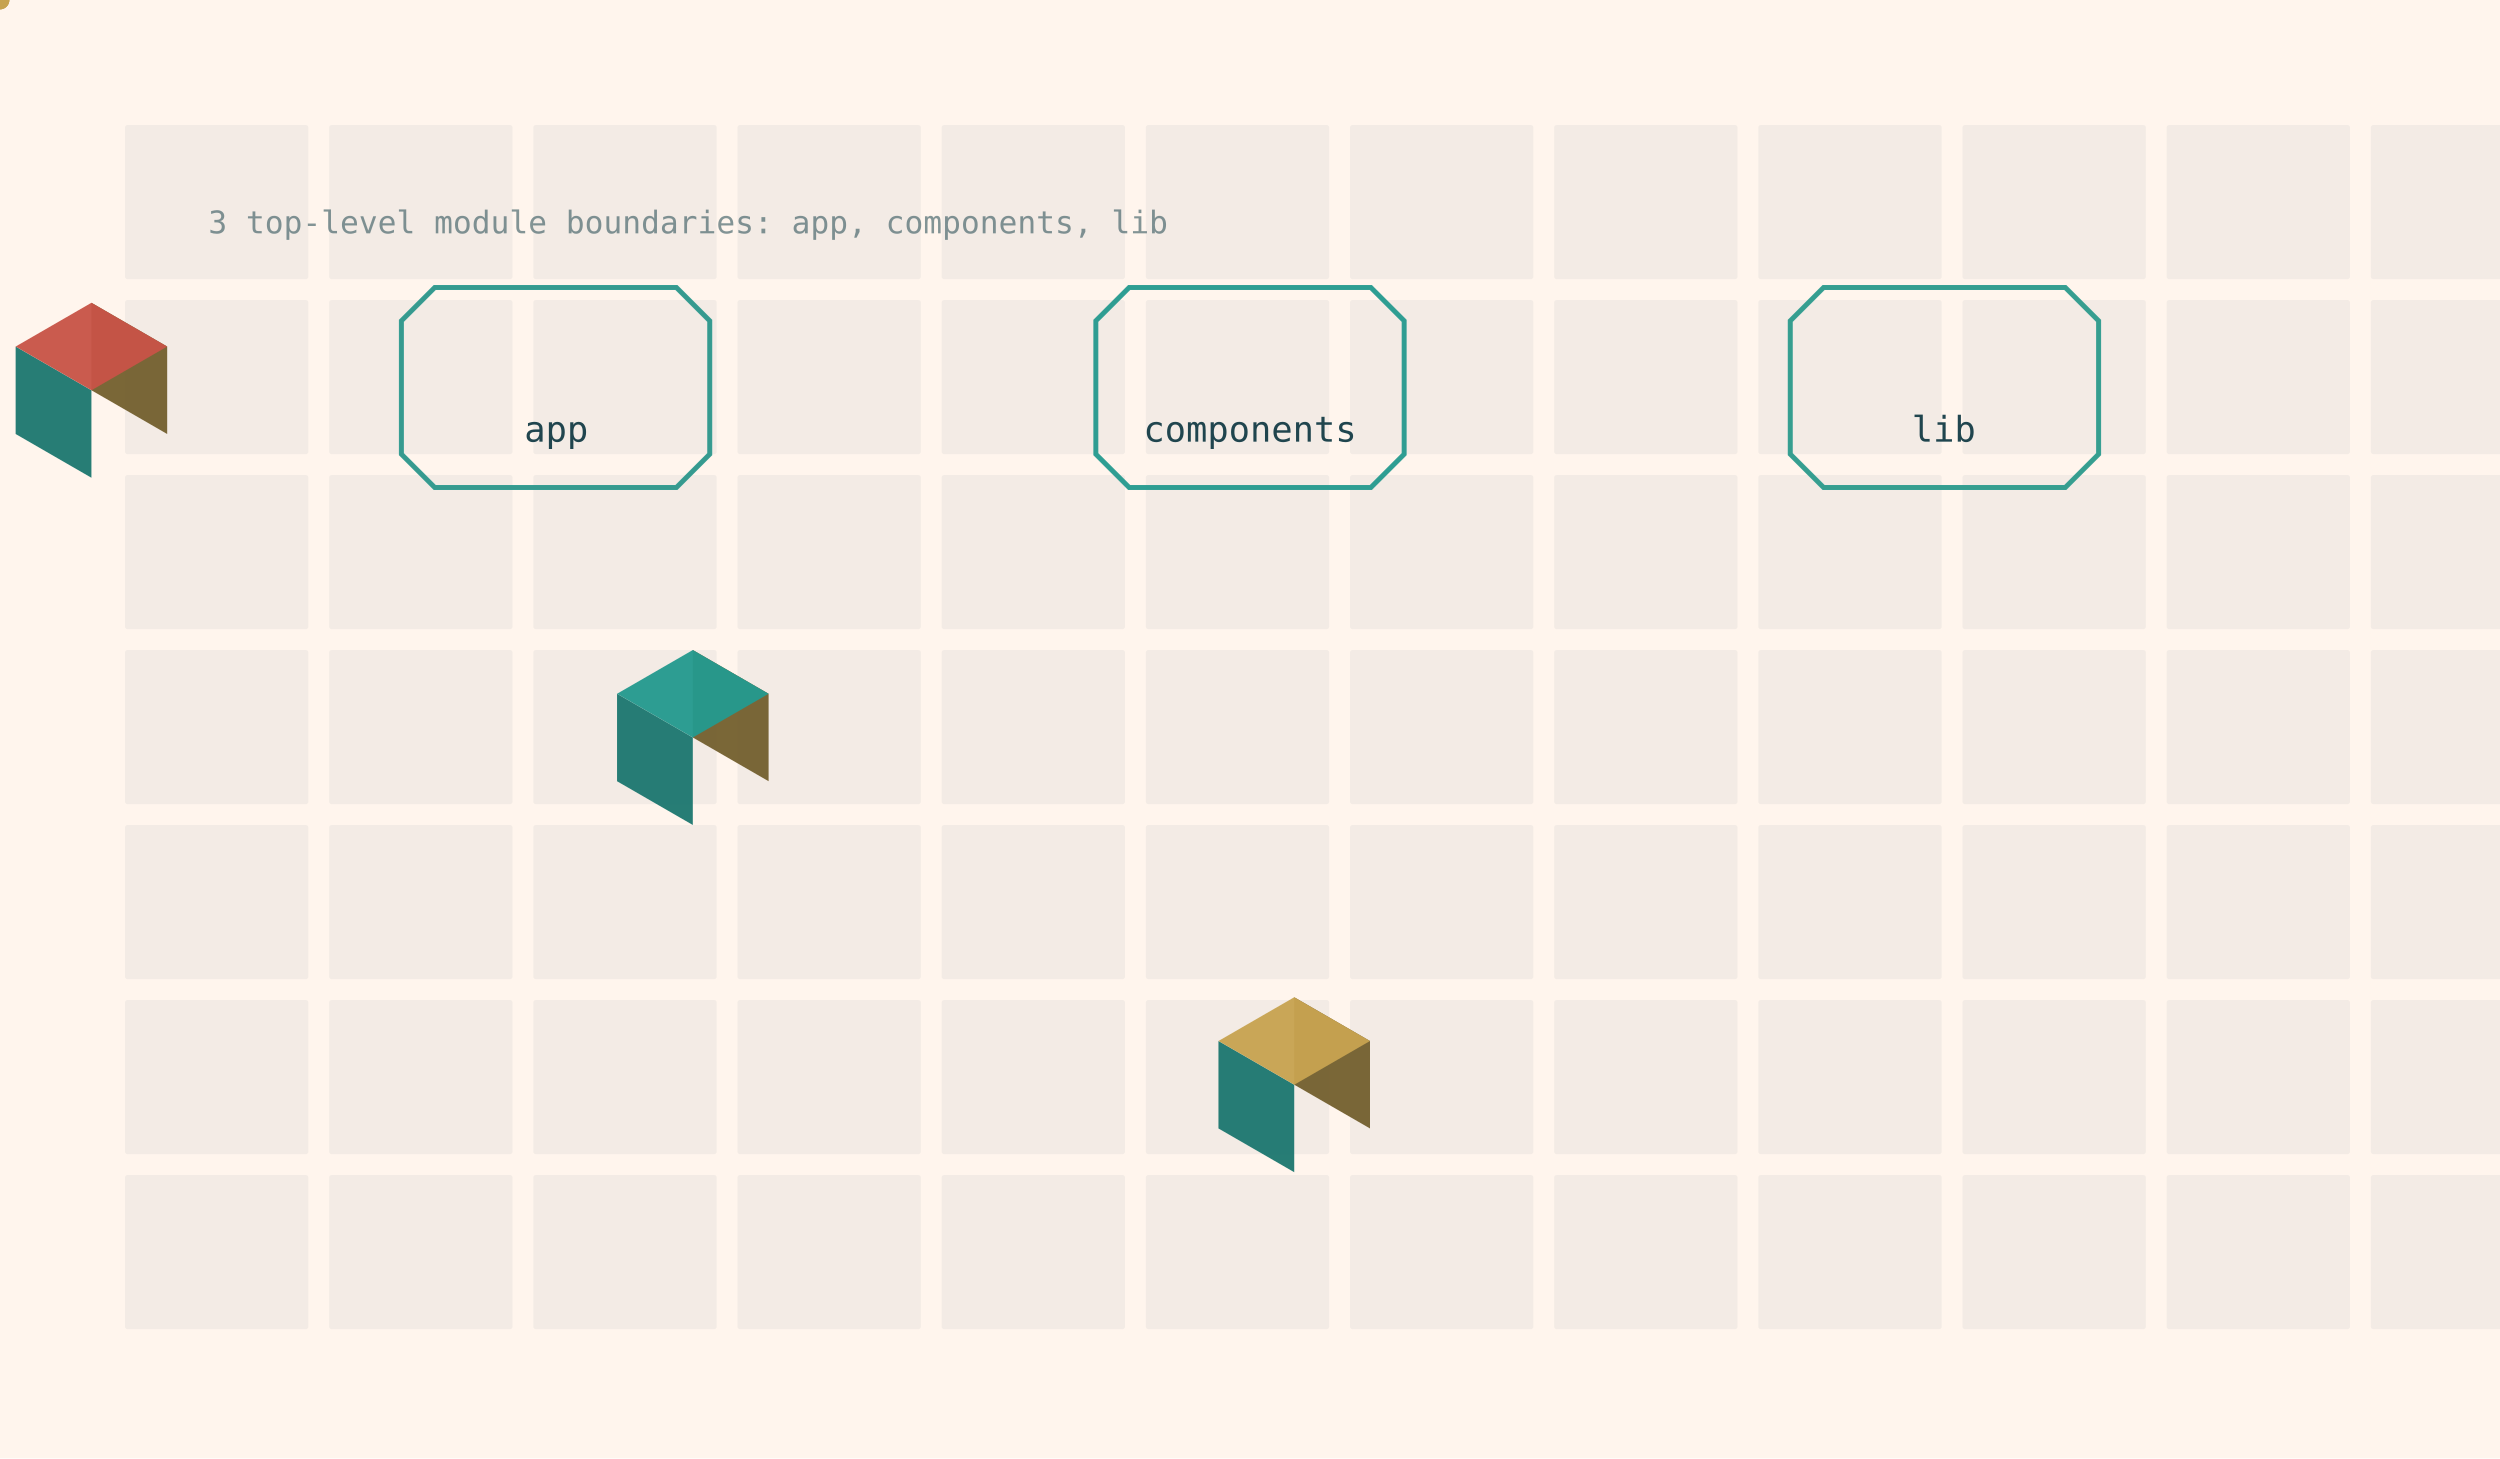
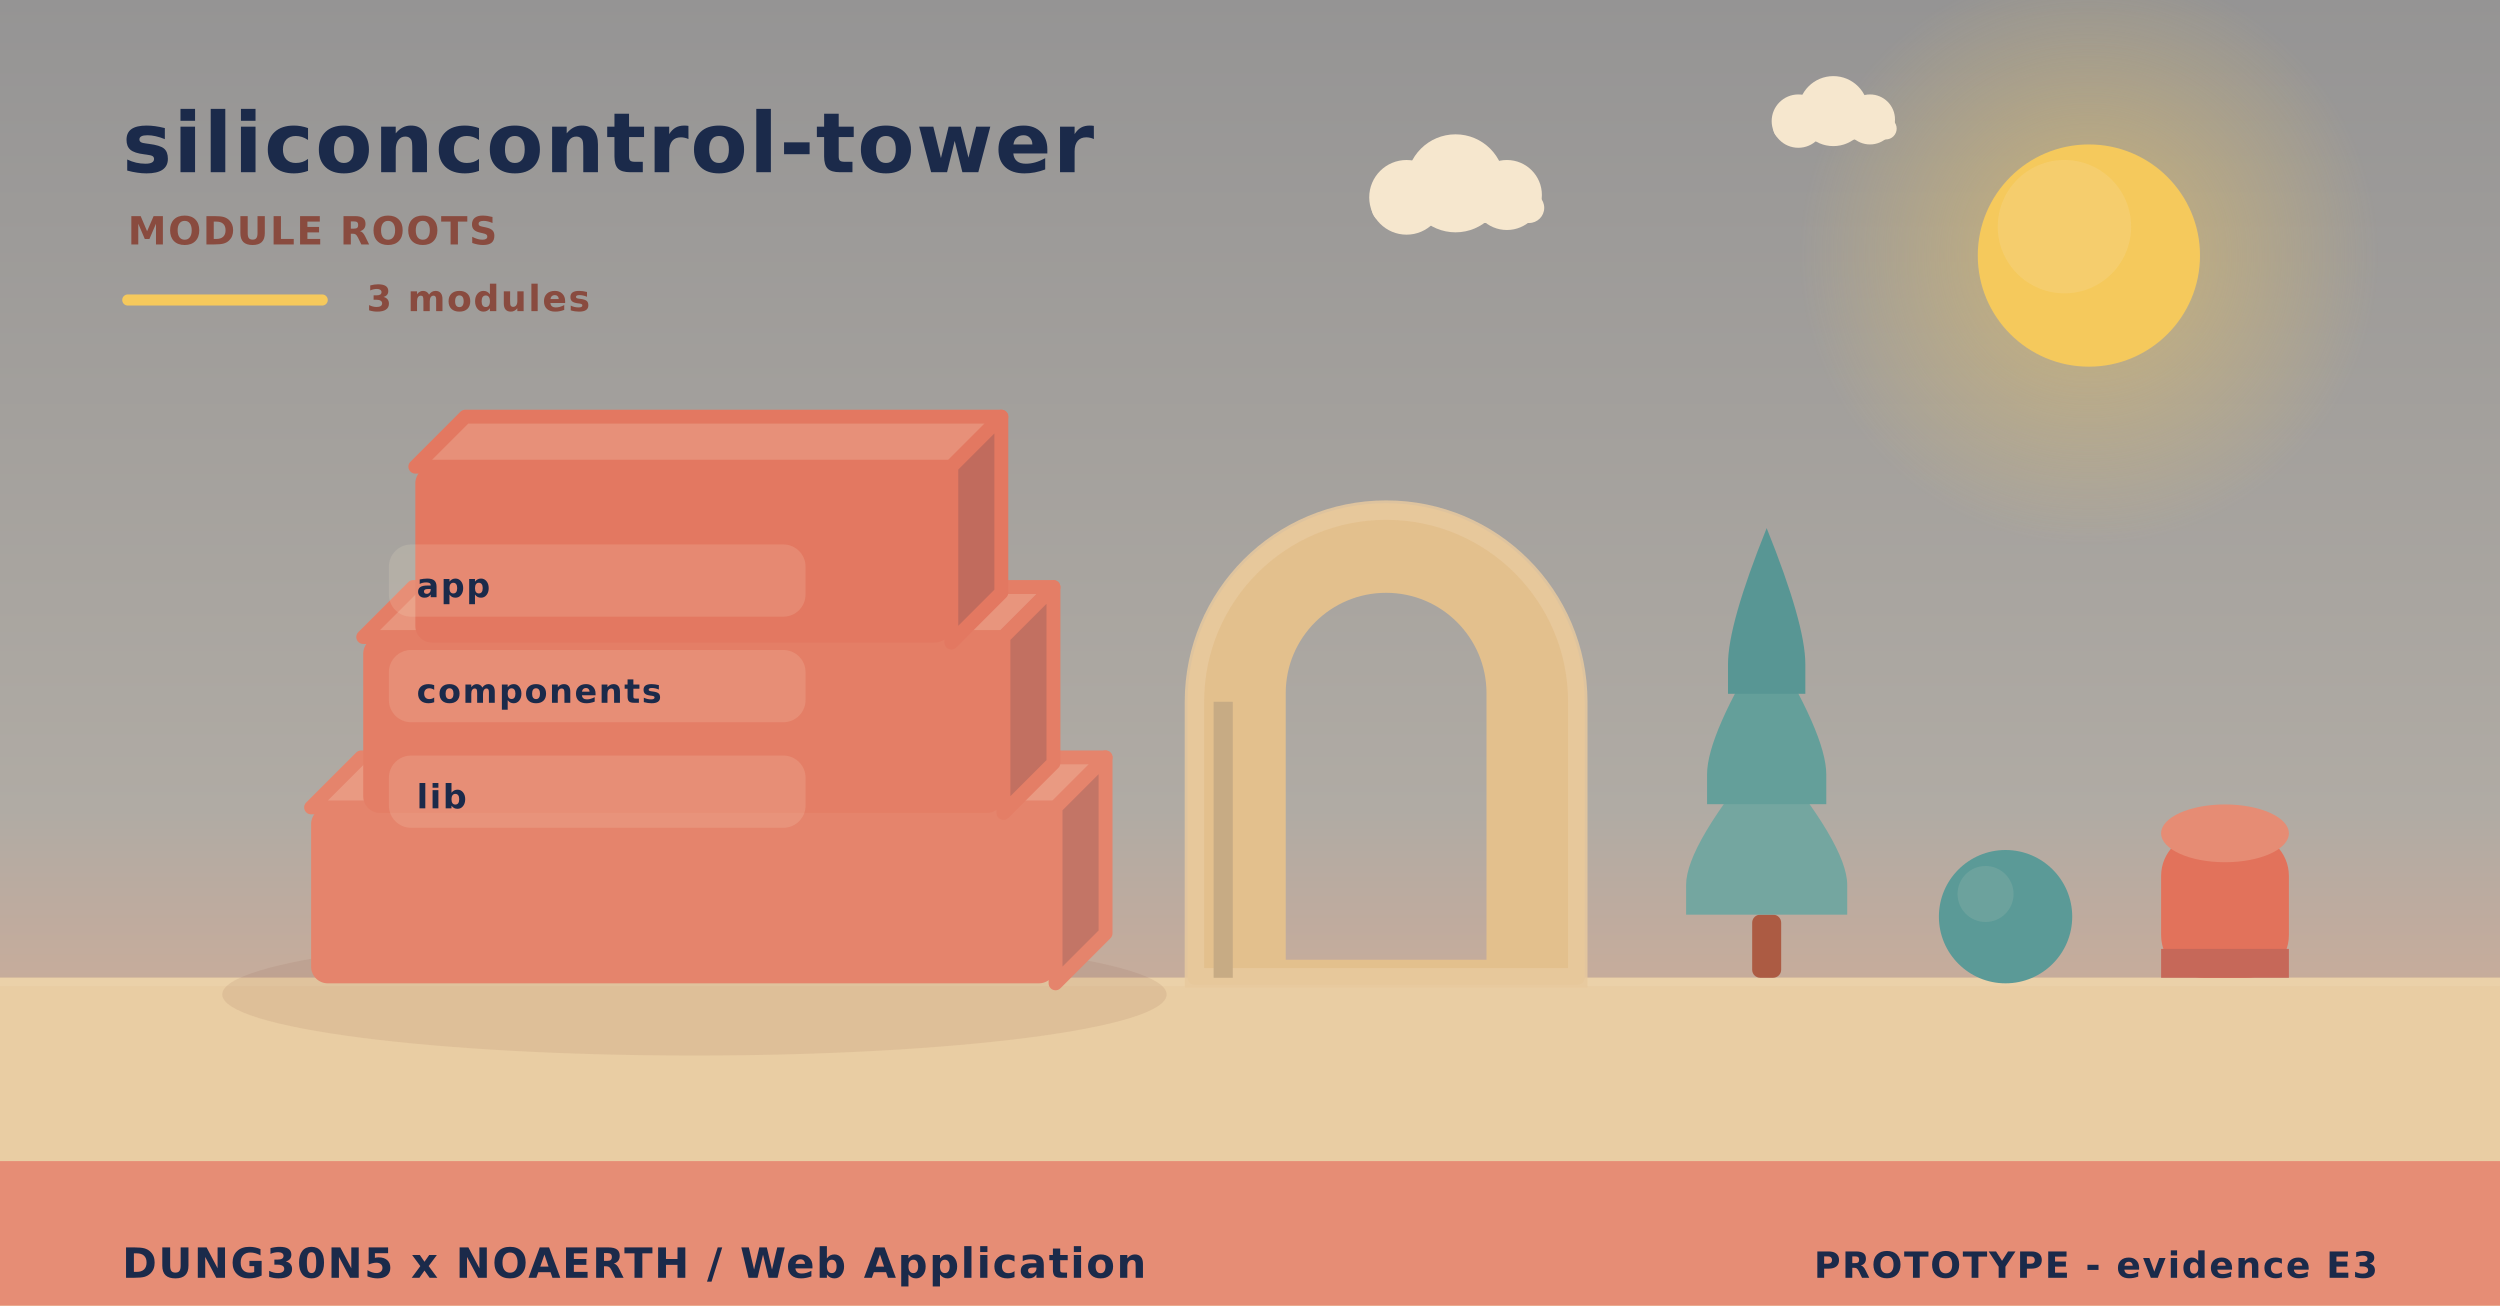
- <svg xmlns="http://www.w3.org/2000/svg" viewBox="0 0 1200 700" width="1200" height="700" role="img" aria-label="siliconcontrol-tower architecture">
-   <rect width="1200" height="700" fill="#fff5ed" />
-   <defs>
-     <linearGradient id="ga" x1="0" y1="0" x2="1" y2="1">
-       <stop offset="0%" stop-color="#c75346" />
-       <stop offset="100%" stop-color="#24998e" />
-     </linearGradient>
-   </defs>
-   <rect x="60.00" y="60.00" width="88.00" height="74.00" rx="1.20" fill="#09343f" opacity="0.05" />
-   <rect x="158.00" y="60.00" width="88.00" height="74.00" rx="1.20" fill="#09343f" opacity="0.05" />
-   <rect x="256.00" y="60.00" width="88.00" height="74.00" rx="1.20" fill="#09343f" opacity="0.05" />
-   <rect x="354.00" y="60.00" width="88.00" height="74.00" rx="1.20" fill="#09343f" opacity="0.05" />
-   <rect x="452.00" y="60.00" width="88.00" height="74.00" rx="1.20" fill="#09343f" opacity="0.05" />
-   <rect x="550.00" y="60.00" width="88.00" height="74.00" rx="1.20" fill="#09343f" opacity="0.05" />
-   <rect x="648.00" y="60.00" width="88.00" height="74.00" rx="1.20" fill="#09343f" opacity="0.05" />
-   <rect x="746.00" y="60.00" width="88.00" height="74.00" rx="1.20" fill="#09343f" opacity="0.05" />
-   <rect x="844.00" y="60.00" width="88.00" height="74.00" rx="1.20" fill="#09343f" opacity="0.05" />
-   <rect x="942.00" y="60.00" width="88.00" height="74.00" rx="1.20" fill="#09343f" opacity="0.05" />
-   <rect x="1040.00" y="60.00" width="88.00" height="74.00" rx="1.20" fill="#09343f" opacity="0.05" />
-   <rect x="1138.00" y="60.00" width="88.00" height="74.00" rx="1.20" fill="#09343f" opacity="0.05" />
-   <rect x="60.00" y="144.00" width="88.00" height="74.00" rx="1.20" fill="#09343f" opacity="0.05" />
-   <rect x="158.00" y="144.00" width="88.00" height="74.00" rx="1.20" fill="#09343f" opacity="0.05" />
-   <rect x="256.00" y="144.00" width="88.00" height="74.00" rx="1.20" fill="#09343f" opacity="0.05" />
-   <rect x="354.00" y="144.00" width="88.00" height="74.00" rx="1.20" fill="#09343f" opacity="0.05" />
-   <rect x="452.00" y="144.00" width="88.00" height="74.00" rx="1.20" fill="#09343f" opacity="0.05" />
-   <rect x="550.00" y="144.00" width="88.00" height="74.00" rx="1.20" fill="#09343f" opacity="0.05" />
-   <rect x="648.00" y="144.00" width="88.00" height="74.00" rx="1.20" fill="#09343f" opacity="0.05" />
-   <rect x="746.00" y="144.00" width="88.00" height="74.00" rx="1.20" fill="#09343f" opacity="0.05" />
-   <rect x="844.00" y="144.00" width="88.00" height="74.00" rx="1.20" fill="#09343f" opacity="0.05" />
-   <rect x="942.00" y="144.00" width="88.00" height="74.00" rx="1.20" fill="#09343f" opacity="0.05" />
-   <rect x="1040.00" y="144.00" width="88.00" height="74.00" rx="1.20" fill="#09343f" opacity="0.05" />
-   <rect x="1138.00" y="144.00" width="88.00" height="74.00" rx="1.20" fill="#09343f" opacity="0.05" />
-   <rect x="60.00" y="228.00" width="88.00" height="74.00" rx="1.20" fill="#09343f" opacity="0.05" />
-   <rect x="158.00" y="228.00" width="88.00" height="74.00" rx="1.20" fill="#09343f" opacity="0.05" />
-   <rect x="256.00" y="228.00" width="88.00" height="74.00" rx="1.20" fill="#09343f" opacity="0.05" />
-   <rect x="354.00" y="228.00" width="88.00" height="74.00" rx="1.20" fill="#09343f" opacity="0.05" />
-   <rect x="452.00" y="228.00" width="88.00" height="74.00" rx="1.20" fill="#09343f" opacity="0.05" />
-   <rect x="550.00" y="228.00" width="88.00" height="74.00" rx="1.20" fill="#09343f" opacity="0.05" />
-   <rect x="648.00" y="228.00" width="88.00" height="74.00" rx="1.20" fill="#09343f" opacity="0.05" />
-   <rect x="746.00" y="228.00" width="88.00" height="74.00" rx="1.20" fill="#09343f" opacity="0.05" />
-   <rect x="844.00" y="228.00" width="88.00" height="74.00" rx="1.20" fill="#09343f" opacity="0.05" />
-   <rect x="942.00" y="228.00" width="88.00" height="74.00" rx="1.20" fill="#09343f" opacity="0.05" />
-   <rect x="1040.00" y="228.00" width="88.00" height="74.00" rx="1.20" fill="#09343f" opacity="0.05" />
-   <rect x="1138.00" y="228.00" width="88.00" height="74.00" rx="1.20" fill="#09343f" opacity="0.05" />
-   <rect x="60.00" y="312.00" width="88.00" height="74.00" rx="1.20" fill="#09343f" opacity="0.05" />
-   <rect x="158.00" y="312.00" width="88.00" height="74.00" rx="1.20" fill="#09343f" opacity="0.05" />
-   <rect x="256.00" y="312.00" width="88.00" height="74.00" rx="1.20" fill="#09343f" opacity="0.05" />
-   <rect x="354.00" y="312.00" width="88.00" height="74.00" rx="1.20" fill="#09343f" opacity="0.05" />
-   <rect x="452.00" y="312.00" width="88.00" height="74.00" rx="1.20" fill="#09343f" opacity="0.05" />
-   <rect x="550.00" y="312.00" width="88.00" height="74.00" rx="1.20" fill="#09343f" opacity="0.05" />
-   <rect x="648.00" y="312.00" width="88.00" height="74.00" rx="1.20" fill="#09343f" opacity="0.05" />
-   <rect x="746.00" y="312.00" width="88.00" height="74.00" rx="1.20" fill="#09343f" opacity="0.05" />
-   <rect x="844.00" y="312.00" width="88.00" height="74.00" rx="1.20" fill="#09343f" opacity="0.05" />
-   <rect x="942.00" y="312.00" width="88.00" height="74.00" rx="1.20" fill="#09343f" opacity="0.05" />
-   <rect x="1040.00" y="312.00" width="88.00" height="74.00" rx="1.20" fill="#09343f" opacity="0.05" />
-   <rect x="1138.00" y="312.00" width="88.00" height="74.00" rx="1.20" fill="#09343f" opacity="0.05" />
-   <rect x="60.00" y="396.00" width="88.00" height="74.00" rx="1.20" fill="#09343f" opacity="0.05" />
-   <rect x="158.00" y="396.00" width="88.00" height="74.00" rx="1.20" fill="#09343f" opacity="0.05" />
-   <rect x="256.00" y="396.00" width="88.00" height="74.00" rx="1.20" fill="#09343f" opacity="0.05" />
-   <rect x="354.00" y="396.00" width="88.00" height="74.00" rx="1.20" fill="#09343f" opacity="0.05" />
-   <rect x="452.00" y="396.00" width="88.00" height="74.00" rx="1.20" fill="#09343f" opacity="0.05" />
-   <rect x="550.00" y="396.00" width="88.00" height="74.00" rx="1.20" fill="#09343f" opacity="0.05" />
-   <rect x="648.00" y="396.00" width="88.00" height="74.00" rx="1.20" fill="#09343f" opacity="0.05" />
-   <rect x="746.00" y="396.00" width="88.00" height="74.00" rx="1.20" fill="#09343f" opacity="0.05" />
-   <rect x="844.00" y="396.00" width="88.00" height="74.00" rx="1.20" fill="#09343f" opacity="0.05" />
-   <rect x="942.00" y="396.00" width="88.00" height="74.00" rx="1.20" fill="#09343f" opacity="0.05" />
-   <rect x="1040.00" y="396.00" width="88.00" height="74.00" rx="1.20" fill="#09343f" opacity="0.05" />
-   <rect x="1138.00" y="396.00" width="88.00" height="74.00" rx="1.20" fill="#09343f" opacity="0.05" />
-   <rect x="60.00" y="480.00" width="88.00" height="74.00" rx="1.20" fill="#09343f" opacity="0.05" />
-   <rect x="158.00" y="480.00" width="88.00" height="74.00" rx="1.20" fill="#09343f" opacity="0.05" />
-   <rect x="256.00" y="480.00" width="88.00" height="74.00" rx="1.20" fill="#09343f" opacity="0.05" />
-   <rect x="354.00" y="480.00" width="88.00" height="74.00" rx="1.20" fill="#09343f" opacity="0.05" />
-   <rect x="452.00" y="480.00" width="88.00" height="74.00" rx="1.20" fill="#09343f" opacity="0.05" />
-   <rect x="550.00" y="480.00" width="88.00" height="74.00" rx="1.20" fill="#09343f" opacity="0.05" />
-   <rect x="648.00" y="480.00" width="88.00" height="74.00" rx="1.20" fill="#09343f" opacity="0.05" />
-   <rect x="746.00" y="480.00" width="88.00" height="74.00" rx="1.20" fill="#09343f" opacity="0.05" />
-   <rect x="844.00" y="480.00" width="88.00" height="74.00" rx="1.20" fill="#09343f" opacity="0.05" />
-   <rect x="942.00" y="480.00" width="88.00" height="74.00" rx="1.20" fill="#09343f" opacity="0.05" />
-   <rect x="1040.00" y="480.00" width="88.00" height="74.00" rx="1.20" fill="#09343f" opacity="0.05" />
-   <rect x="1138.00" y="480.00" width="88.00" height="74.00" rx="1.20" fill="#09343f" opacity="0.05" />
-   <rect x="60.00" y="564.00" width="88.00" height="74.00" rx="1.20" fill="#09343f" opacity="0.05" />
-   <rect x="158.00" y="564.00" width="88.00" height="74.00" rx="1.20" fill="#09343f" opacity="0.05" />
-   <rect x="256.00" y="564.00" width="88.00" height="74.00" rx="1.20" fill="#09343f" opacity="0.05" />
-   <rect x="354.00" y="564.00" width="88.00" height="74.00" rx="1.20" fill="#09343f" opacity="0.05" />
-   <rect x="452.00" y="564.00" width="88.00" height="74.00" rx="1.20" fill="#09343f" opacity="0.05" />
-   <rect x="550.00" y="564.00" width="88.00" height="74.00" rx="1.20" fill="#09343f" opacity="0.05" />
-   <rect x="648.00" y="564.00" width="88.00" height="74.00" rx="1.20" fill="#09343f" opacity="0.05" />
-   <rect x="746.00" y="564.00" width="88.00" height="74.00" rx="1.20" fill="#09343f" opacity="0.05" />
-   <rect x="844.00" y="564.00" width="88.00" height="74.00" rx="1.20" fill="#09343f" opacity="0.05" />
-   <rect x="942.00" y="564.00" width="88.00" height="74.00" rx="1.20" fill="#09343f" opacity="0.05" />
-   <rect x="1040.00" y="564.00" width="88.00" height="74.00" rx="1.20" fill="#09343f" opacity="0.05" />
-   <rect x="1138.00" y="564.00" width="88.00" height="74.00" rx="1.20" fill="#09343f" opacity="0.05" />
-   <path d="M208.67,138.00 H324.67 L340.67,154.00 V218.00 L324.67,234.00 H208.67 L192.67,218.00 V154.00 Z" fill="none" stroke="rgba(199,83,70,0.550)" stroke-width="1.80" opacity="0.90" />
-   <polygon points="43.88,187.33 80.25,208.33 80.25,166.33 43.88,145.33" fill="#735f2e" opacity="0.95" />
-   <polygon points="7.51,208.33 43.88,229.33 43.88,187.33 7.51,166.33" fill="#1c776f" opacity="0.95" />
-   <polygon points="43.88,145.33 80.25,166.33 43.88,187.33 7.51,166.33" fill="#c75346" opacity="0.95" />
-   <text x="267" y="212" font-family="ui-monospace,Menlo,monospace" font-size="17" fill="rgba(9,52,63,0.900)" text-anchor="middle">app</text>
+ <svg xmlns="http://www.w3.org/2000/svg" width="900" height="470" viewBox="0 0 900 470" role="img" aria-label="siliconcontrol-tower - how it is built">
+   <linearGradient id="skya" x1="0" y1="0" x2="0" y2="1">
+     <stop offset="0" stop-color="#959494" />
+     <stop offset="0.62" stop-color="#b0aba4" />
+     <stop offset="1" stop-color="#f3ad8a" />
+   </linearGradient>
+   <rect width="900" height="470" fill="url(#skya)" />
+   <radialGradient id="suna">
+     <stop offset="0.35" stop-color="#f5c95c" stop-opacity="0.34" />
+     <stop offset="1" stop-color="#f5c95c" stop-opacity="0" />
+   </radialGradient>
+   <circle cx="752" cy="92" r="104" fill="url(#suna)" />
+   <circle cx="752" cy="92" r="40" fill="#f5c95c" />
+   <circle cx="743.2" cy="81.6" r="24" fill="#f5d27e" opacity="0.5" />
  <g>
-     <path d="M208.67,138.00 H324.67 L340.67,154.00 V218.00 L324.67,234.00 H208.67 L192.67,218.00 V154.00 Z" fill="none" stroke="#24998e" stroke-width="2.40" opacity="0.90" />
-     <animate attributeName="opacity" values="0.25;1.0;0.25" dur="16.5s" begin="0.0s" repeatCount="indefinite" />
+     <circle cx="524" cy="66" r="17.64" fill="#f6e7ce" />
+     <circle cx="506.36" cy="71.04" r="13.44" fill="#f6e7ce" />
+     <circle cx="542.48" cy="70.2" r="12.6" fill="#f6e7ce" />
+     <rect x="493.76" y="69.36" width="62.16" height="10.92" rx="5.46" fill="#f6e7ce" />
+     <animateTransform attributeName="transform" type="translate" values="0 0;24 0;0 0" dur="36s" begin="0s" repeatCount="indefinite" />
  </g>
-   <g opacity="0.9">
-     <circle cx="0.00" cy="0.00" r="4.50" fill="#c7a350" opacity="1.00" />
-     <animateTransform attributeName="transform" type="translate" values="266.67,184.00 600.00,184.00" dur="5.5s" begin="0.0s" repeatCount="indefinite" />
-     <animateTransform attributeName="transform" type="translate" values="600.00,184.00 266.67,184.00" dur="5.5s" begin="2.75s" repeatCount="indefinite" />
+   <g>
+     <circle cx="660" cy="40" r="12.6" fill="#f6e7ce" />
+     <circle cx="647.4" cy="43.6" r="9.6" fill="#f6e7ce" />
+     <circle cx="673.2" cy="43" r="9" fill="#f6e7ce" />
+     <rect x="638.4" y="42.4" width="44.4" height="7.8" rx="3.9" fill="#f6e7ce" />
+     <animateTransform attributeName="transform" type="translate" values="0 0;-18 0;0 0" dur="46s" begin="3s" repeatCount="indefinite" />
  </g>
-   <path d="M542.00,138.00 H658.00 L674.00,154.00 V218.00 L658.00,234.00 H542.00 L526.00,218.00 V154.00 Z" fill="none" stroke="rgba(36,153,142,0.550)" stroke-width="1.80" opacity="0.90" />
-   <polygon points="332.55,354.00 368.93,375.00 368.93,333.00 332.55,312.00" fill="#735f2e" opacity="0.95" />
-   <polygon points="296.18,375.00 332.55,396.00 332.55,354.00 296.18,333.00" fill="#1c776f" opacity="0.95" />
-   <polygon points="332.55,312.00 368.93,333.00 332.55,354.00 296.18,333.00" fill="#24998e" opacity="0.95" />
-   <text x="600" y="212" font-family="ui-monospace,Menlo,monospace" font-size="17" fill="rgba(9,52,63,0.900)" text-anchor="middle">components</text>
+   <rect x="0" y="352" width="900" height="118" fill="#e9cda3" />
+   <rect x="0" y="352" width="900" height="3" fill="#ebd1a9" />
+   <text x="44" y="62" font-family="Verdana,DejaVu Sans,sans-serif" font-size="30" font-weight="700" letter-spacing="0.6" fill="#1b2a4a" text-anchor="start">siliconcontrol-tower</text>
+   <text x="46" y="88" font-family="Verdana,DejaVu Sans,sans-serif" font-size="14" font-weight="700" letter-spacing="0.6" fill="#894b3f" text-anchor="start">MODULE ROOTS</text>
+   <rect x="44" y="106" width="74" height="4" rx="2" fill="#f5c95c" />
+   <text x="132" y="112" font-family="Verdana,DejaVu Sans,sans-serif" font-size="13" font-weight="700" letter-spacing="0.6" fill="#894b3f" text-anchor="start">3 modules</text>
+   <ellipse cx="250" cy="358" rx="170" ry="22" fill="rgba(138,90,68,0.11)" />
+   <path d="M112,290.67 L380,290.67 L398,272.67 L130,272.67 Z" fill="#e99a82" stroke="#e5846c" stroke-width="5" stroke-linejoin="round" />
+   <path d="M380,290.67 L398,272.67 L398,336 L380,354 Z" fill="#c37566" stroke="#e5846c" stroke-width="5" stroke-linejoin="round" />
+   <rect x="112" y="290.67" width="268" height="63.33" rx="6" fill="#e5846c" />
+   <path d="M130.76,229.33 L361.24,229.33 L379.24,211.33 L148.76,211.33 Z" fill="#e8957d" stroke="#e47e66" stroke-width="5" stroke-linejoin="round" />
+   <path d="M361.24,229.33 L379.24,211.33 L379.24,274.67 L361.24,292.67 Z" fill="#c27061" stroke="#e47e66" stroke-width="5" stroke-linejoin="round" />
+   <rect x="130.76" y="229.33" width="230.48" height="63.33" rx="6" fill="#e47e66" />
+   <path d="M149.52,168 L342.48,168 L360.48,150 L167.52,150 Z" fill="#e79079" stroke="#e37861" stroke-width="5" stroke-linejoin="round" />
+   <path d="M342.48,168 L360.48,150 L360.48,213.33 L342.48,231.33 Z" fill="#c16b5d" stroke="#e37861" stroke-width="5" stroke-linejoin="round" />
+   <rect x="149.52" y="168" width="192.96" height="63.33" rx="6" fill="#e37861" />
+   <rect x="140" y="196" width="150" height="26" rx="8" fill="rgba(246,231,206,0.16)" opacity="0.94" />
  <g>
-     <path d="M542.00,138.00 H658.00 L674.00,154.00 V218.00 L658.00,234.00 H542.00 L526.00,218.00 V154.00 Z" fill="none" stroke="#24998e" stroke-width="2.40" opacity="0.90" />
-     <animate attributeName="opacity" values="0.25;1.0;0.25" dur="16.5s" begin="0.45s" repeatCount="indefinite" />
+     <text x="150" y="215" font-family="Verdana,DejaVu Sans,sans-serif" font-size="12" font-weight="700" letter-spacing="0.6" fill="#1b2a4a" text-anchor="start">app</text>
+     <animateTransform attributeName="transform" type="translate" values="0 10;0 0" dur="0.7s" begin="0.3s" fill="freeze" />
  </g>
-   <g opacity="0.9">
-     <circle cx="0.00" cy="0.00" r="4.50" fill="#c7a350" opacity="1.00" />
-     <animateTransform attributeName="transform" type="translate" values="600.00,184.00 933.33,184.00" dur="5.5s" begin="0.3s" repeatCount="indefinite" />
-     <animateTransform attributeName="transform" type="translate" values="933.33,184.00 600.00,184.00" dur="5.5s" begin="3.05s" repeatCount="indefinite" />
+   <rect x="140" y="234" width="150" height="26" rx="8" fill="rgba(246,231,206,0.16)" opacity="0.94" />
+   <g>
+     <text x="150" y="253" font-family="Verdana,DejaVu Sans,sans-serif" font-size="12" font-weight="700" letter-spacing="0.6" fill="#1b2a4a" text-anchor="start">components</text>
+     <animateTransform attributeName="transform" type="translate" values="0 10;0 0" dur="0.7s" begin="0.5s" fill="freeze" />
  </g>
-   <path d="M875.33,138.00 H991.33 L1007.33,154.00 V218.00 L991.33,234.00 H875.33 L859.33,218.00 V154.00 Z" fill="none" stroke="rgba(199,163,80,0.550)" stroke-width="1.80" opacity="0.90" />
-   <polygon points="621.23,520.67 657.60,541.67 657.60,499.67 621.23,478.67" fill="#735f2e" opacity="0.95" />
-   <polygon points="584.86,541.67 621.23,562.67 621.23,520.67 584.86,499.67" fill="#1c776f" opacity="0.95" />
-   <polygon points="621.23,478.67 657.60,499.67 621.23,520.67 584.86,499.67" fill="#c7a350" opacity="0.95" />
-   <text x="933" y="212" font-family="ui-monospace,Menlo,monospace" font-size="17" fill="rgba(9,52,63,0.900)" text-anchor="middle">lib</text>
+   <rect x="140" y="272" width="150" height="26" rx="8" fill="rgba(246,231,206,0.16)" opacity="0.94" />
  <g>
-     <path d="M875.33,138.00 H991.33 L1007.33,154.00 V218.00 L991.33,234.00 H875.33 L859.33,218.00 V154.00 Z" fill="none" stroke="#24998e" stroke-width="2.40" opacity="0.90" />
-     <animate attributeName="opacity" values="0.25;1.0;0.25" dur="16.5s" begin="0.9s" repeatCount="indefinite" />
+     <text x="150" y="291" font-family="Verdana,DejaVu Sans,sans-serif" font-size="12" font-weight="700" letter-spacing="0.6" fill="#1b2a4a" text-anchor="start">lib</text>
+     <animateTransform attributeName="transform" type="translate" values="0 10;0 0" dur="0.7s" begin="0.7s" fill="freeze" />
  </g>
-   <g opacity="0.9">
-     <circle cx="0.00" cy="0.00" r="4.50" fill="#c7a350" opacity="1.00" />
-     <animateTransform attributeName="transform" type="translate" values="933.33,184.00 933.33,184.00" dur="5.5s" begin="0.6s" repeatCount="indefinite" />
-     <animateTransform attributeName="transform" type="translate" values="933.33,184.00 933.33,184.00" dur="5.5s" begin="3.35s" repeatCount="indefinite" />
-   </g>
-   <text x="100" y="112" font-family="ui-monospace,Menlo,monospace" font-size="15" fill="rgba(9,52,63,0.500)">3 top-level module boundaries: app, components, lib</text>
+   <path d="M430,352 L430,252.64 A69,69 0 0 1 568,252.64 L568,352 Z M460.36,348 L460.36,249.55 A38.64,38.64 0 0 1 537.64,249.55 L537.64,348 Z" fill="#e3c08d" fill-rule="evenodd" stroke="#e3c08d" stroke-width="5" stroke-linejoin="round" />
+   <path d="M430,352 L430,252.64 A69,69 0 0 1 568,252.64 L568,352 Z" fill="none" stroke="#e8c99d" stroke-width="7" stroke-linecap="round" opacity="0.85" />
+   <rect x="436.9" y="252.64" width="6.9" height="99.36" fill="#c7ab84" />
+   <rect x="630.78" y="329.28" width="10.44" height="22.72" rx="2.9" fill="#ac5b43" />
+   <path d="M636,269.64 Q607,304.23 607,318.54 Q607,329.28 607,329.28 L665,329.28 Q665,329.28 665,318.54 Q665,304.23 636,269.64 Z" fill="#74a6a0" />
+   <path d="M636,229.88 Q614.54,264.47 614.54,278.78 Q614.54,289.52 614.54,289.52 L657.46,289.52 Q657.46,289.52 657.46,278.78 Q657.46,264.47 636,229.88 Z" fill="#649f9a" />
+   <path d="M636,190.12 Q622.08,224.71 622.08,239.02 Q622.08,249.76 622.08,249.76 L649.92,249.76 Q649.92,249.76 649.92,239.02 Q649.92,224.71 636,190.12 Z" fill="#589694" />
+   <circle cx="722" cy="330" r="24" fill="#5b9a97" />
+   <circle cx="714.8" cy="321.84" r="10.08" fill="#7aa9a2" opacity="0.55" />
+   <rect x="778" y="300" width="46" height="52" rx="15.33" fill="#e2725b" />
+   <ellipse cx="801" cy="300" rx="23" ry="10.4" fill="#e68c74" />
+   <rect x="778" y="341.6" width="46" height="10.4" fill="#c66859" />
+   <rect x="0" y="418" width="900" height="52" rx="0" fill="#e68972" opacity="0.94" />
+   <text x="44" y="460" font-family="Verdana,DejaVu Sans,sans-serif" font-size="15" font-weight="700" letter-spacing="0.6" fill="#1b2a4a" text-anchor="start">DUNG30N5 x NOAERTH  /  Web Application</text>
+   <text x="856" y="460" font-family="Verdana,DejaVu Sans,sans-serif" font-size="13" font-weight="700" letter-spacing="0.6" fill="#1b2a4a" text-anchor="end">PROTOTYPE  -  evidence E3</text>
</svg>
